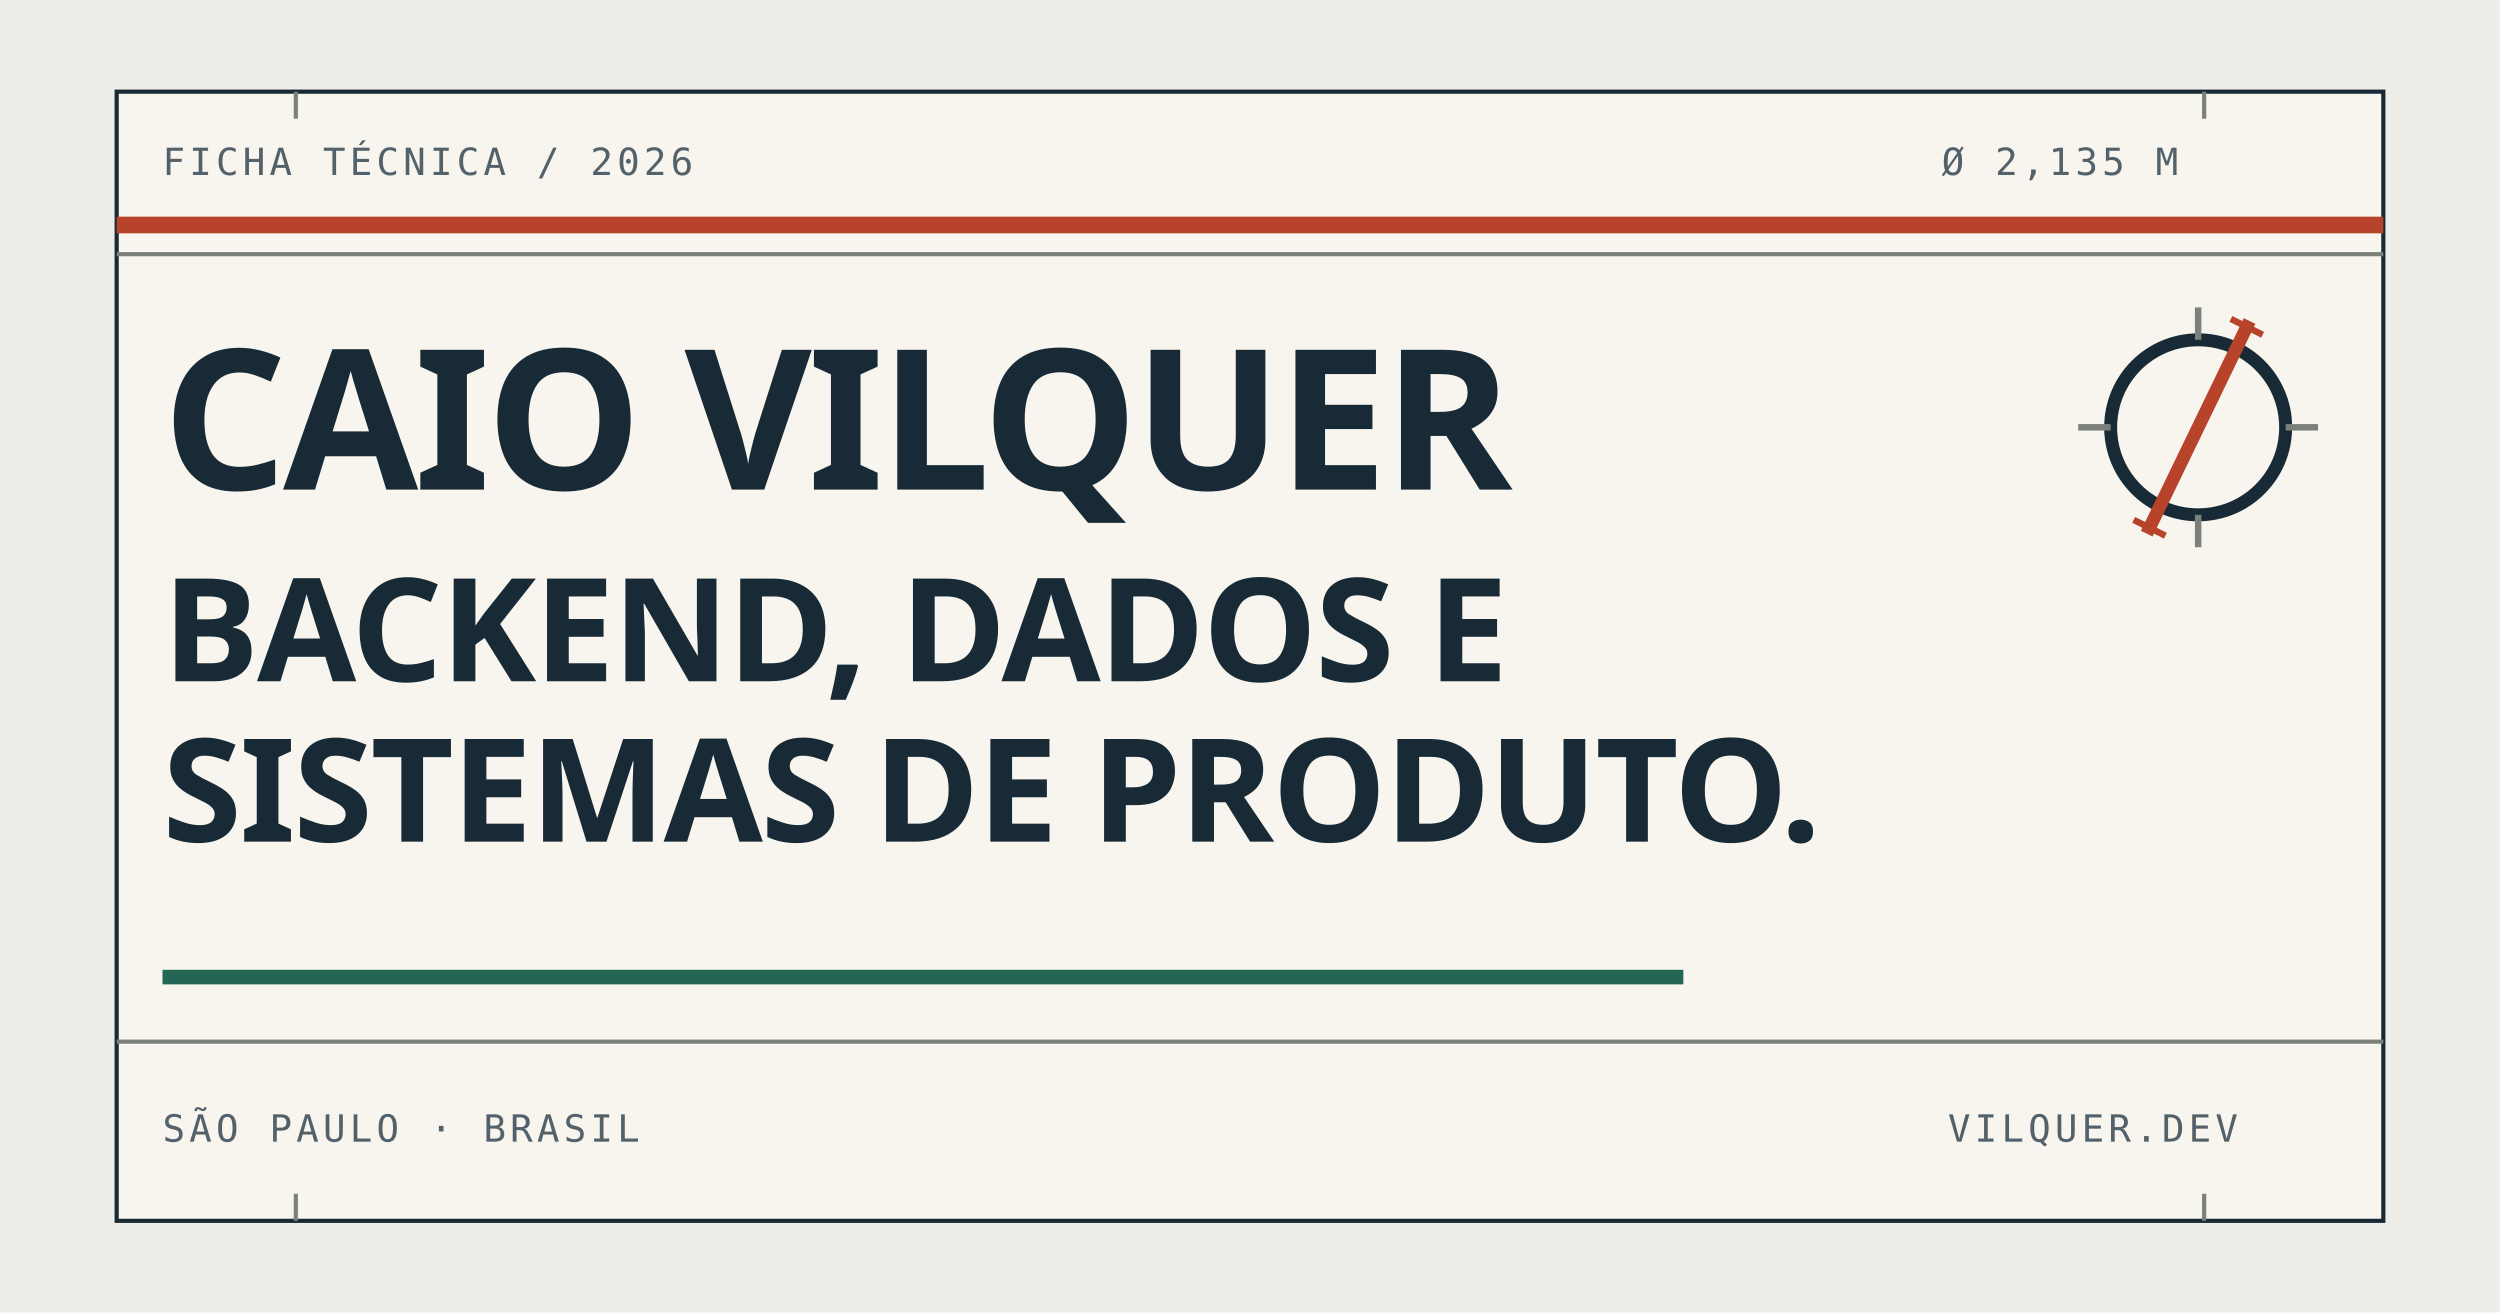
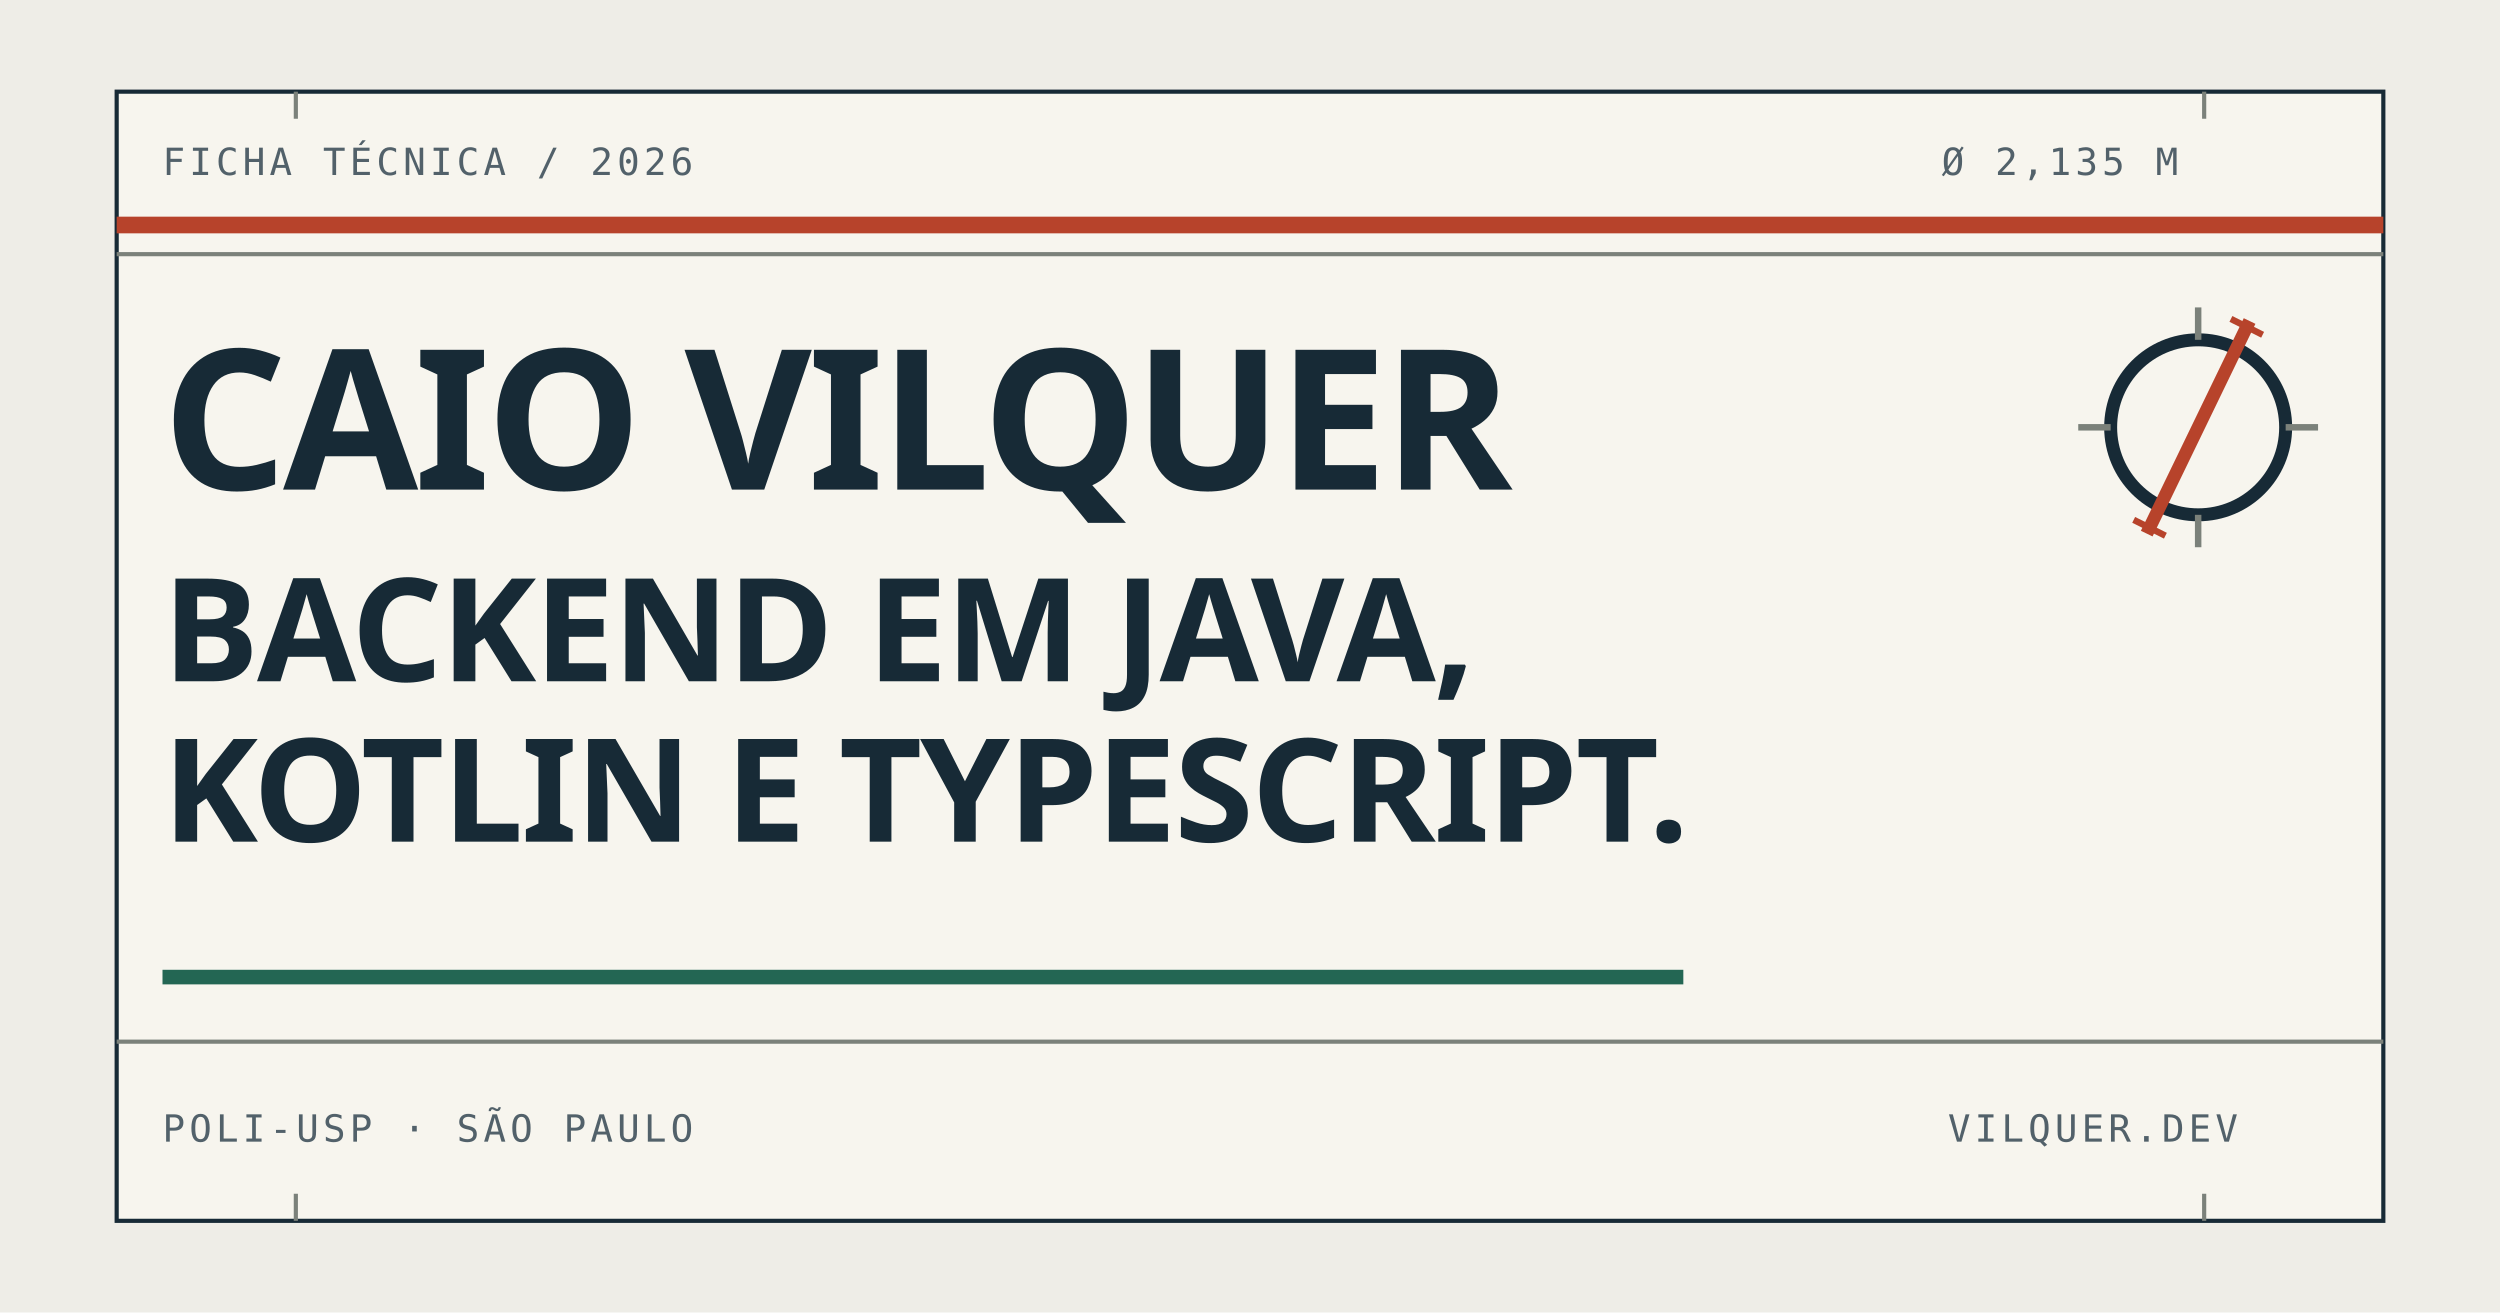
- <svg xmlns="http://www.w3.org/2000/svg" width="1200" height="630" viewBox="0 0 1200 630" role="img" aria-label="Caio Vilquer, backend, dados e sistemas de produto">
+ <svg xmlns="http://www.w3.org/2000/svg" width="1200" height="630" viewBox="0 0 1200 630" role="img" aria-label="Caio Vilquer, backend em Java, Kotlin e TypeScript, Poli-USP">
  <rect width="1200" height="630" fill="#eeede7" />
  <rect x="56" y="44" width="1088" height="542" fill="#f7f5ee" stroke="#172a36" stroke-width="2" />
  <path d="M56 122h1088M56 500h1088" fill="none" stroke="#7b817a" stroke-width="2" />
  <path d="M142 44v13M1058 44v13M142 573v13M1058 573v13" fill="none" stroke="#7b817a" stroke-width="2" />
  <path d="M56 108h1088" stroke="#b7432b" stroke-width="8" />
  <g fill="#52616a" font-family="Fira Code, DejaVu Sans Mono, monospace" font-size="18" letter-spacing="2">
    <text x="78" y="84">FICHA TÉCNICA / 2026</text>
    <text x="932" y="84">Ø 2,135 M</text>
-     <text x="78" y="548">SÃO PAULO · BRASIL</text>
+     <text x="78" y="548">POLI-USP · SÃO PAULO</text>
    <text x="935" y="548">VILQUER.DEV</text>
  </g>
  <g font-family="Archivo Narrow, Arial Narrow, Liberation Sans Narrow, sans-serif" font-weight="700" fill="#172a36">
    <text x="78" y="235" font-size="94" letter-spacing="-2">CAIO VILQUER</text>
-     <text x="78" y="327" font-size="69" letter-spacing="-1">BACKEND, DADOS E</text>
-     <text x="78" y="404" font-size="69" letter-spacing="-1">SISTEMAS DE PRODUTO.</text>
+     <text x="78" y="327" font-size="69" letter-spacing="-1">BACKEND EM JAVA,</text>
+     <text x="78" y="404" font-size="69" letter-spacing="-1">KOTLIN E TYPESCRIPT.</text>
  </g>
  <path d="M78 469h730" stroke="#236653" stroke-width="7" />
  <g transform="translate(996 146) scale(1.5556)" fill="none" stroke-linecap="square">
    <circle cx="38" cy="38" r="27" stroke="#172a36" stroke-width="4" />
    <path d="M53 7 23 69" stroke="#b7432b" stroke-width="4" />
    <path d="M38 2v8M38 66v8M2 38h8M66 38h8" stroke="#7b817a" stroke-width="2" />
    <path d="M49 5 57 9M19 67 27 71" stroke="#b7432b" stroke-width="2" />
  </g>
</svg>
